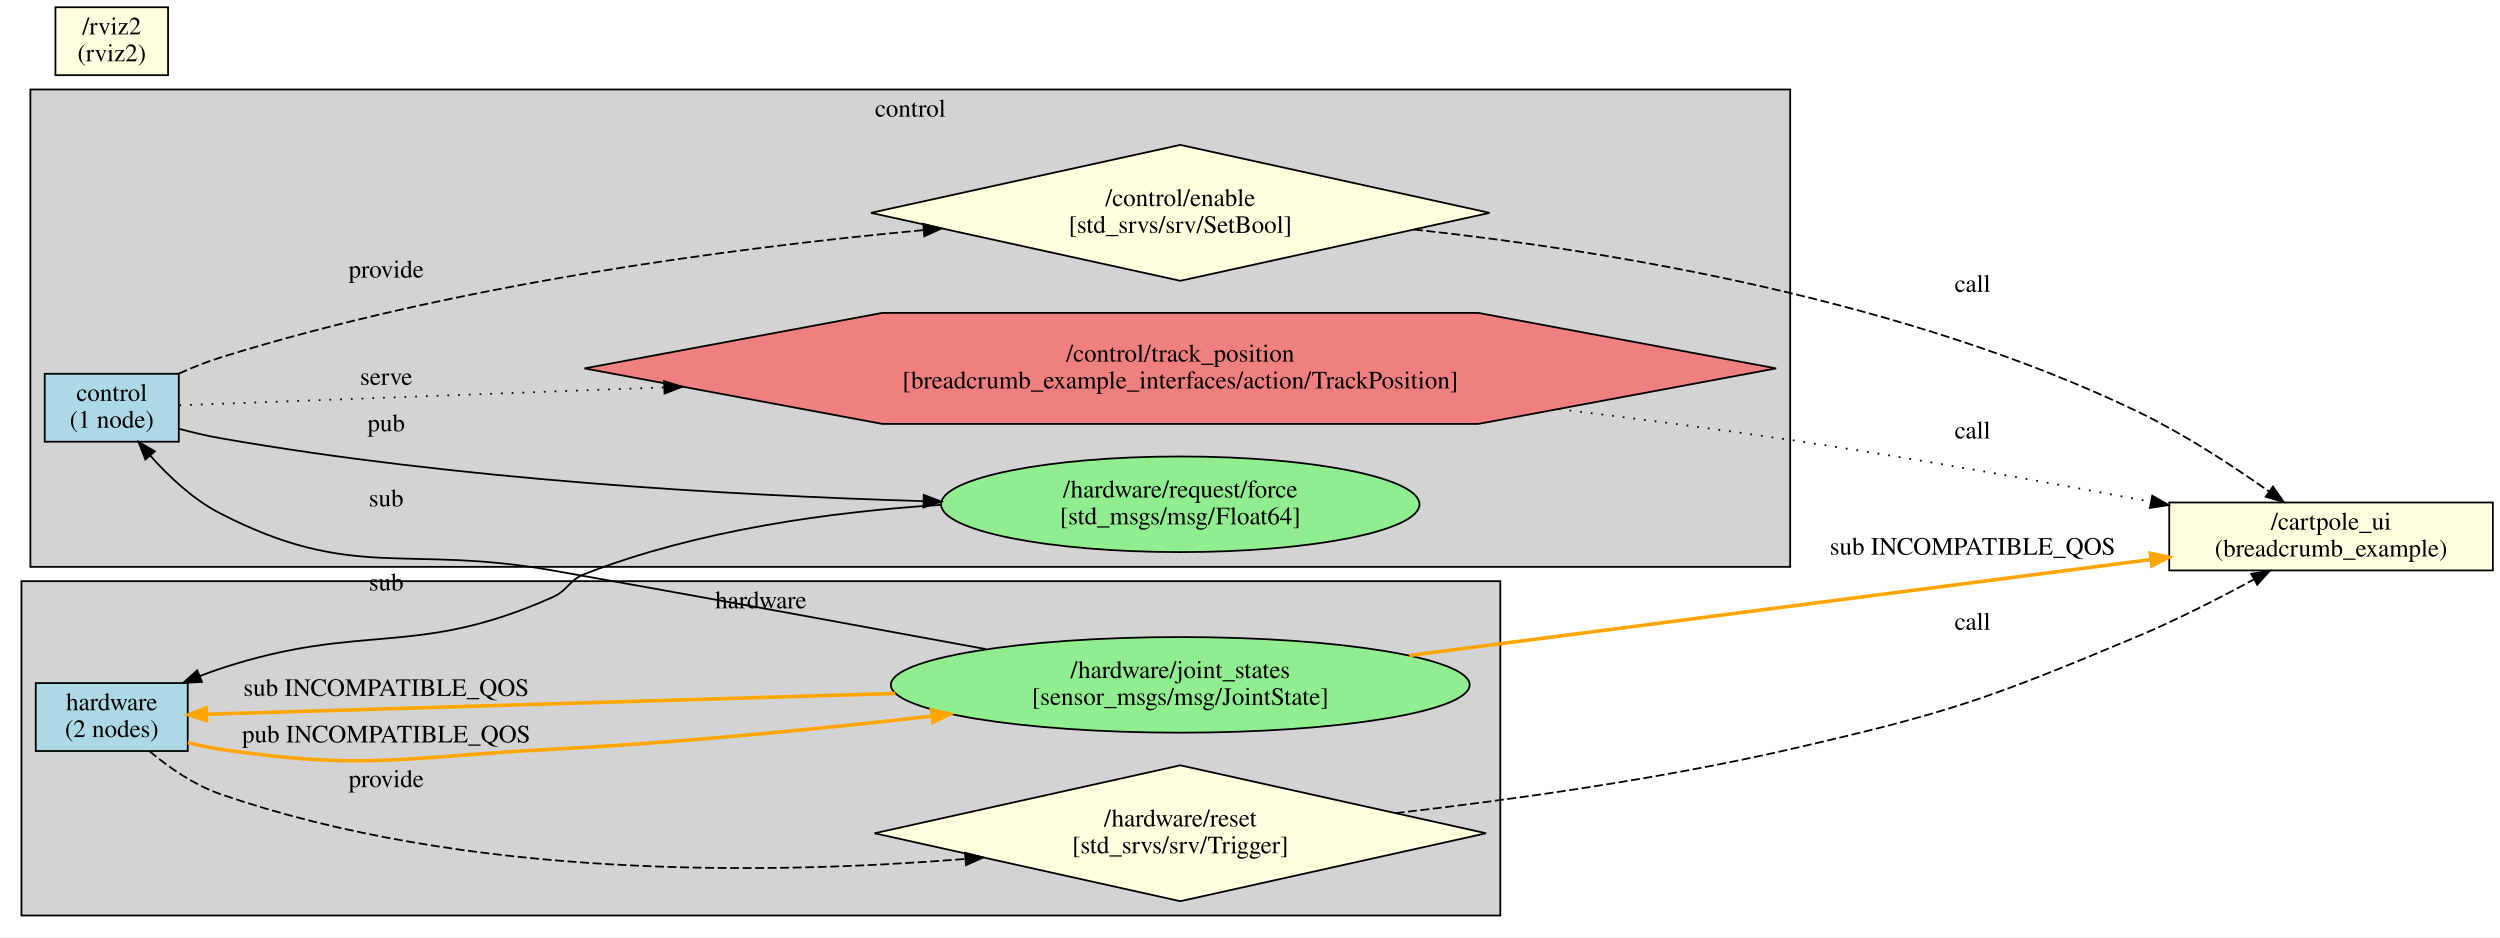
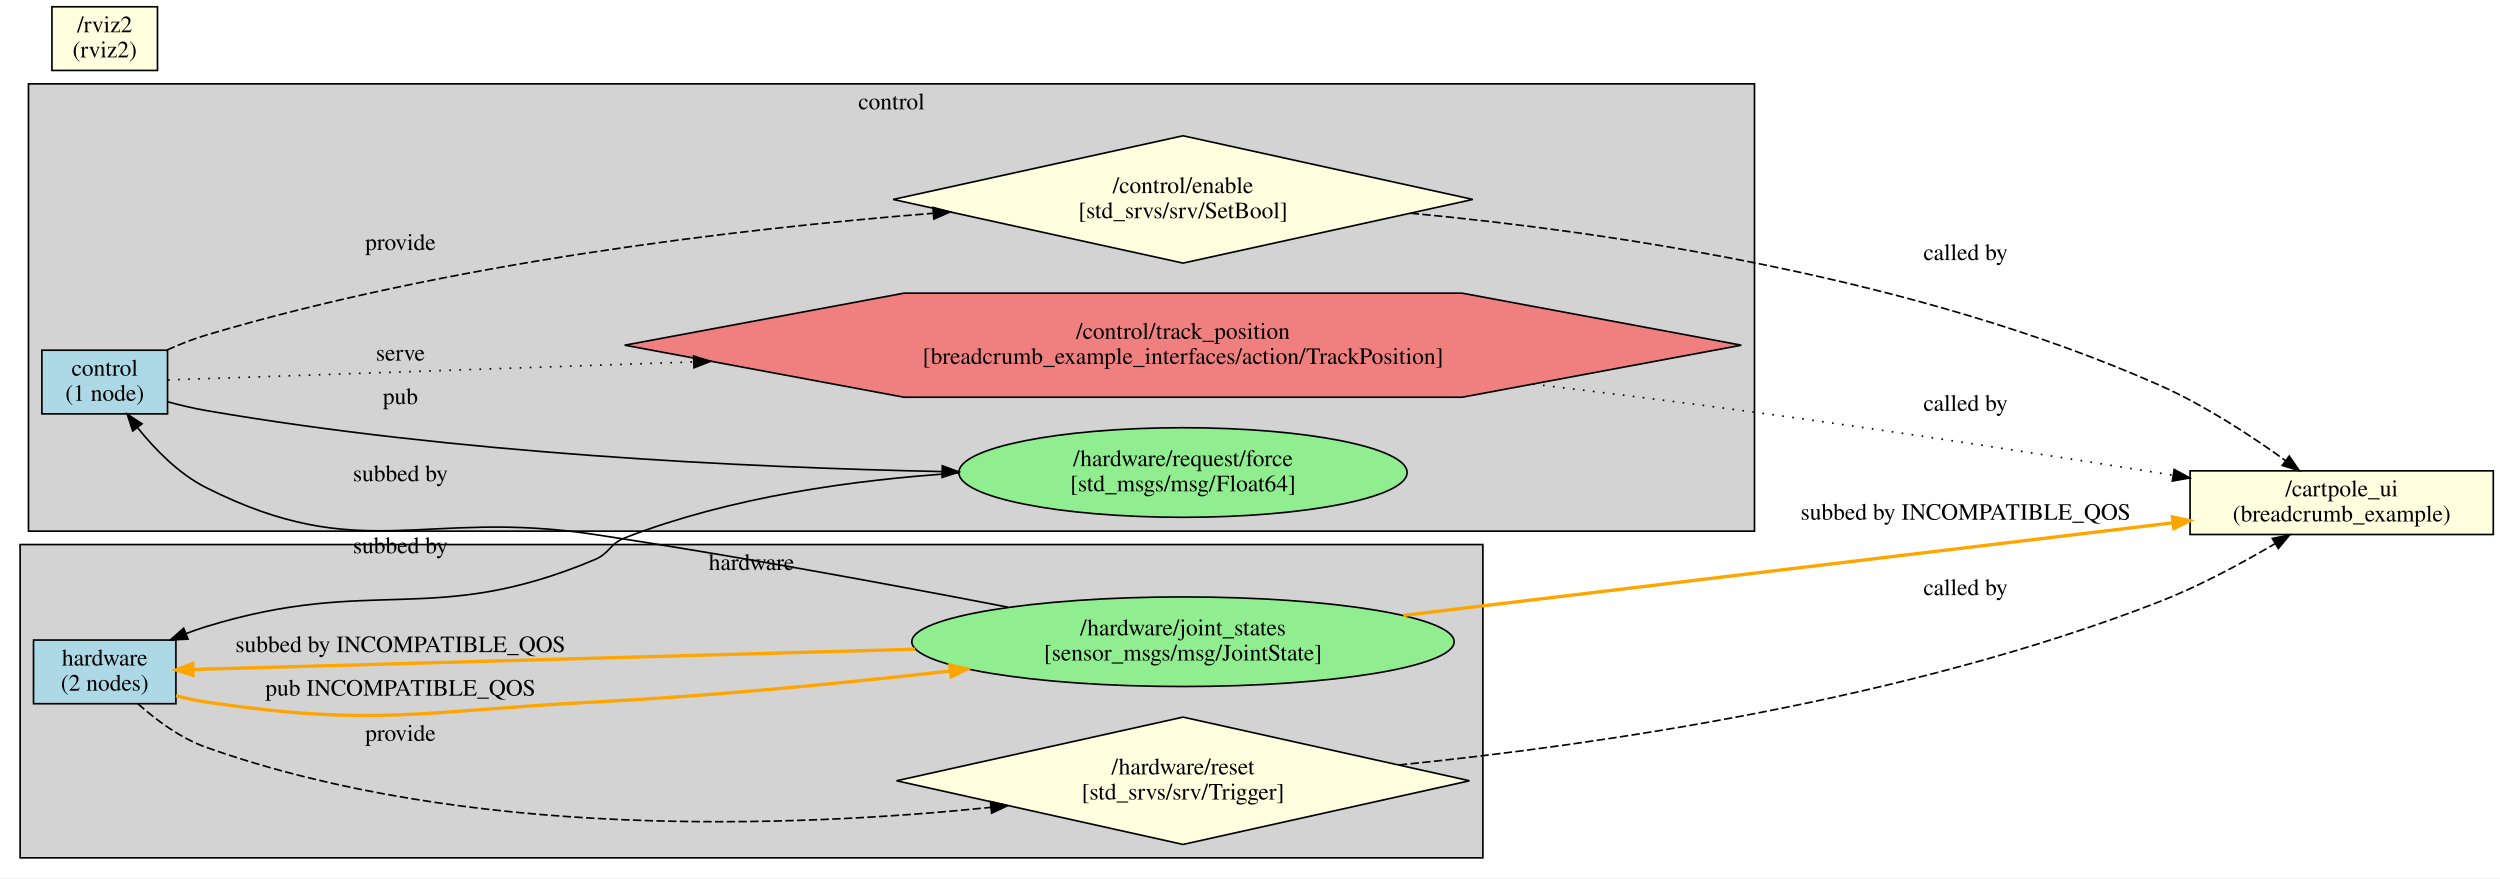
- <svg xmlns="http://www.w3.org/2000/svg" width="1398pt" height="524pt" viewBox="0.00 0.00 1398.26 524.00">
+ <svg xmlns="http://www.w3.org/2000/svg" width="1492pt" height="524pt" viewBox="0.00 0.00 1492.26 524.00">
  <g id="graph0" class="graph" transform="scale(1 1) rotate(0) translate(4 520)">
-     <polygon fill="white" stroke="transparent" points="-4,4 -4,-520 1394.26,-520 1394.26,4 -4,4" />
+     <polygon fill="white" stroke="transparent" points="-4,4 -4,-520 1488.26,-520 1488.26,4 -4,4" />
    <g id="clust1" class="cluster">
-       <polygon fill="lightgrey" stroke="black" points="13,-203 13,-470 997.26,-470 997.26,-203 13,-203" />
-       <text text-anchor="middle" x="505.13" y="-454.8" font-family="Times,serif" font-size="14.00">control</text>
+       <polygon fill="lightgrey" stroke="black" points="13,-203 13,-470 1043.26,-470 1043.26,-203 13,-203" />
+       <text text-anchor="middle" x="528.13" y="-454.8" font-family="Times,serif" font-size="14.00">control</text>
    </g>
    <g id="clust2" class="cluster">
-       <polygon fill="lightgrey" stroke="black" points="8,-8 8,-195 835.13,-195 835.13,-8 8,-8" />
-       <text text-anchor="middle" x="421.57" y="-179.8" font-family="Times,serif" font-size="14.00">hardware</text>
+       <polygon fill="lightgrey" stroke="black" points="8,-8 8,-195 881.13,-195 881.13,-8 8,-8" />
+       <text text-anchor="middle" x="444.57" y="-179.8" font-family="Times,serif" font-size="14.00">hardware</text>
    </g>
    <g id="node1" class="node">
      <polygon fill="lightblue" stroke="black" points="96,-311 21,-311 21,-273 96,-273 96,-311" />
      <text text-anchor="middle" x="58.5" y="-295.8" font-family="Times,serif" font-size="14.00">control</text>
      <text text-anchor="middle" x="58.5" y="-280.8" font-family="Times,serif" font-size="14.00">(1 node)</text>
    </g>
    <g id="node2" class="node">
-       <ellipse fill="lightgreen" stroke="black" cx="656.13" cy="-238" rx="133.79" ry="26.74" />
-       <text text-anchor="middle" x="656.13" y="-241.8" font-family="Times,serif" font-size="14.00">/hardware/request/force</text>
-       <text text-anchor="middle" x="656.13" y="-226.8" font-family="Times,serif" font-size="14.00">[std_msgs/msg/Float64]</text>
+       <ellipse fill="lightgreen" stroke="black" cx="702.13" cy="-238" rx="133.79" ry="26.74" />
+       <text text-anchor="middle" x="702.13" y="-241.8" font-family="Times,serif" font-size="14.00">/hardware/request/force</text>
+       <text text-anchor="middle" x="702.13" y="-226.8" font-family="Times,serif" font-size="14.00">[std_msgs/msg/Float64]</text>
    </g>
    <g id="edge5" class="edge">
-       <path fill="none" stroke="black" d="M96.04,-280.26C103.56,-278.21 111.49,-276.32 119,-275 251.11,-251.83 403.92,-243.02 512.51,-239.74" />
-       <polygon fill="black" stroke="black" points="512.66,-243.24 522.55,-239.45 512.46,-236.24 512.66,-243.24" />
-       <text text-anchor="middle" x="212" y="-278.8" font-family="Times,serif" font-size="14.00">pub</text>
+       <path fill="none" stroke="black" d="M96.03,-280.23C103.56,-278.18 111.48,-276.3 119,-275 267.36,-249.4 439.73,-241.05 558.19,-238.56" />
+       <polygon fill="black" stroke="black" points="558.48,-242.05 568.4,-238.35 558.34,-235.05 558.48,-242.05" />
+       <text text-anchor="middle" x="235" y="-278.8" font-family="Times,serif" font-size="14.00">pub</text>
    </g>
    <g id="node3" class="node">
-       <polygon fill="lightyellow" stroke="black" points="656.13,-439 483.13,-401 656.13,-363 829.13,-401 656.13,-439" />
-       <text text-anchor="middle" x="656.13" y="-404.8" font-family="Times,serif" font-size="14.00">/control/enable</text>
-       <text text-anchor="middle" x="656.13" y="-389.8" font-family="Times,serif" font-size="14.00">[std_srvs/srv/SetBool]</text>
+       <polygon fill="lightyellow" stroke="black" points="702.13,-439 529.13,-401 702.13,-363 875.13,-401 702.13,-439" />
+       <text text-anchor="middle" x="702.13" y="-404.8" font-family="Times,serif" font-size="14.00">/control/enable</text>
+       <text text-anchor="middle" x="702.13" y="-389.8" font-family="Times,serif" font-size="14.00">[std_srvs/srv/SetBool]</text>
    </g>
    <g id="edge7" class="edge">
-       <path fill="none" stroke="black" stroke-dasharray="5,2" d="M96.01,-311.09C103.47,-314.45 111.37,-317.62 119,-320 248.84,-360.52 402.9,-381.1 512.48,-391.35" />
-       <polygon fill="black" stroke="black" points="512.34,-394.85 522.61,-392.28 512.98,-387.88 512.34,-394.85" />
-       <text text-anchor="middle" x="212" y="-364.8" font-family="Times,serif" font-size="14.00">provide</text>
+       <path fill="none" stroke="black" stroke-dasharray="5,2" d="M95.64,-311.11C103.19,-314.51 111.23,-317.69 119,-320 262.86,-362.78 433.58,-383.14 552.8,-392.72" />
+       <polygon fill="black" stroke="black" points="552.85,-396.24 563.1,-393.53 553.4,-389.26 552.85,-396.24" />
+       <text text-anchor="middle" x="235" y="-370.8" font-family="Times,serif" font-size="14.00">provide</text>
    </g>
    <g id="node4" class="node">
-       <polygon fill="lightcoral" stroke="black" points="989.39,-314 822.76,-345.05 489.5,-345.05 322.87,-314 489.5,-282.95 822.76,-282.95 989.39,-314" />
-       <text text-anchor="middle" x="656.13" y="-317.8" font-family="Times,serif" font-size="14.00">/control/track_position</text>
-       <text text-anchor="middle" x="656.13" y="-302.8" font-family="Times,serif" font-size="14.00">[breadcrumb_example_interfaces/action/TrackPosition]</text>
+       <polygon fill="lightcoral" stroke="black" points="1035.39,-314 868.76,-345.05 535.5,-345.05 368.87,-314 535.5,-282.95 868.76,-282.95 1035.39,-314" />
+       <text text-anchor="middle" x="702.13" y="-317.8" font-family="Times,serif" font-size="14.00">/control/track_position</text>
+       <text text-anchor="middle" x="702.13" y="-302.8" font-family="Times,serif" font-size="14.00">[breadcrumb_example_interfaces/action/TrackPosition]</text>
    </g>
    <g id="edge11" class="edge">
-       <path fill="none" stroke="black" stroke-dasharray="1,5" d="M96.31,-293.36C151.4,-295.39 260.33,-299.42 367.5,-303.38" />
-       <polygon fill="black" stroke="black" points="367.41,-306.88 377.53,-303.75 367.67,-299.88 367.41,-306.88" />
-       <text text-anchor="middle" x="212" y="-304.8" font-family="Times,serif" font-size="14.00">serve</text>
+       <path fill="none" stroke="black" stroke-dasharray="1,5" d="M96.3,-293.26C157.81,-295.37 286.93,-299.8 410.13,-304.02" />
+       <polygon fill="black" stroke="black" points="410.01,-307.52 420.13,-304.37 410.25,-300.52 410.01,-307.52" />
+       <text text-anchor="middle" x="235" y="-304.8" font-family="Times,serif" font-size="14.00">serve</text>
    </g>
    <g id="node5" class="node">
      <polygon fill="lightblue" stroke="black" points="101,-138 16,-138 16,-100 101,-100 101,-138" />
      <text text-anchor="middle" x="58.5" y="-122.8" font-family="Times,serif" font-size="14.00">hardware</text>
      <text text-anchor="middle" x="58.5" y="-107.8" font-family="Times,serif" font-size="14.00">(2 nodes)</text>
    </g>
    <g id="edge6" class="edge">
-       <path fill="none" stroke="black" d="M522.49,-237.71C460.16,-233.77 385.9,-223.48 323,-199 313.8,-195.42 314.02,-190.01 305,-186 227.75,-151.62 199.29,-172.51 119,-146 115.29,-144.77 111.5,-143.39 107.72,-141.91" />
-       <polygon fill="black" stroke="black" points="108.97,-138.64 98.39,-138.08 106.31,-145.12 108.97,-138.64" />
-       <text text-anchor="middle" x="212" y="-189.8" font-family="Times,serif" font-size="14.00">sub</text>
+       <path fill="none" stroke="black" d="M568.49,-237.71C506.16,-233.77 431.9,-223.48 369,-199 359.8,-195.42 360.1,-189.83 351,-186 254.55,-145.44 219.01,-176.76 119,-146 115.04,-144.78 110.99,-143.36 106.97,-141.82" />
+       <polygon fill="black" stroke="black" points="108.25,-138.56 97.67,-138.04 105.62,-145.05 108.25,-138.56" />
+       <text text-anchor="middle" x="235" y="-189.8" font-family="Times,serif" font-size="14.00">subbed by</text>
    </g>
    <g id="node8" class="node">
-       <polygon fill="lightyellow" stroke="black" points="1390.26,-239 1209.26,-239 1209.26,-201 1390.26,-201 1390.26,-239" />
-       <text text-anchor="middle" x="1299.76" y="-223.8" font-family="Times,serif" font-size="14.00">/cartpole_ui</text>
-       <text text-anchor="middle" x="1299.76" y="-208.8" font-family="Times,serif" font-size="14.00">(breadcrumb_example)</text>
+       <polygon fill="lightyellow" stroke="black" points="1484.26,-239 1303.26,-239 1303.26,-201 1484.26,-201 1484.26,-239" />
+       <text text-anchor="middle" x="1393.76" y="-223.8" font-family="Times,serif" font-size="14.00">/cartpole_ui</text>
+       <text text-anchor="middle" x="1393.76" y="-208.8" font-family="Times,serif" font-size="14.00">(breadcrumb_example)</text>
    </g>
    <g id="edge8" class="edge">
-       <path fill="none" stroke="black" stroke-dasharray="5,2" d="M786.82,-391.68C898.61,-379.61 1061.93,-352.14 1191.26,-290 1217.26,-277.51 1244.46,-259.74 1265,-245.23" />
-       <polygon fill="black" stroke="black" points="1267.28,-247.91 1273.37,-239.24 1263.2,-242.22 1267.28,-247.91" />
-       <text text-anchor="middle" x="1099.26" y="-356.8" font-family="Times,serif" font-size="14.00">call</text>
+       <path fill="none" stroke="black" stroke-dasharray="5,2" d="M838.06,-392.77C959.5,-381.36 1140.57,-354.25 1285.26,-290 1312.1,-278.08 1339.8,-259.88 1360.36,-245.02" />
+       <polygon fill="black" stroke="black" points="1362.45,-247.83 1368.44,-239.09 1358.3,-242.19 1362.45,-247.83" />
+       <text text-anchor="middle" x="1169.26" y="-364.8" font-family="Times,serif" font-size="14.00">called by</text>
    </g>
    <g id="edge12" class="edge">
-       <path fill="none" stroke="black" stroke-dasharray="1,5" d="M867.86,-291.22C910.74,-286.02 955.5,-280.19 997.26,-274 1064.76,-264 1140.35,-250.45 1198.96,-239.43" />
-       <polygon fill="black" stroke="black" points="1199.77,-242.84 1208.95,-237.55 1198.48,-235.96 1199.77,-242.84" />
-       <text text-anchor="middle" x="1099.26" y="-274.8" font-family="Times,serif" font-size="14.00">call</text>
+       <path fill="none" stroke="black" stroke-dasharray="1,5" d="M911.04,-290.76C954.75,-285.54 1000.55,-279.81 1043.26,-274 1127.63,-262.53 1223.15,-247.64 1292.99,-236.4" />
+       <polygon fill="black" stroke="black" points="1293.79,-239.82 1303.1,-234.77 1292.67,-232.9 1293.79,-239.82" />
+       <text text-anchor="middle" x="1169.26" y="-274.8" font-family="Times,serif" font-size="14.00">called by</text>
    </g>
    <g id="node6" class="node">
-       <ellipse fill="lightgreen" stroke="black" cx="656.13" cy="-137" rx="161.85" ry="26.74" />
-       <text text-anchor="middle" x="656.13" y="-140.8" font-family="Times,serif" font-size="14.00">/hardware/joint_states</text>
-       <text text-anchor="middle" x="656.13" y="-125.8" font-family="Times,serif" font-size="14.00">[sensor_msgs/msg/JointState]</text>
+       <ellipse fill="lightgreen" stroke="black" cx="702.13" cy="-137" rx="161.85" ry="26.74" />
+       <text text-anchor="middle" x="702.13" y="-140.8" font-family="Times,serif" font-size="14.00">/hardware/joint_states</text>
+       <text text-anchor="middle" x="702.13" y="-125.8" font-family="Times,serif" font-size="14.00">[sensor_msgs/msg/JointState]</text>
    </g>
    <g id="edge1" class="edge">
-       <path fill="none" stroke="orange" stroke-width="2" d="M101.08,-104.74C107.03,-103.2 113.13,-101.87 119,-101 200.78,-88.9 222.44,-96.77 305,-101 375.09,-104.59 452.77,-112.21 517.11,-119.51" />
-       <polygon fill="orange" stroke="orange" stroke-width="2" points="516.99,-123.02 527.32,-120.68 517.79,-116.07 516.99,-123.02" />
-       <text text-anchor="middle" x="212" y="-104.8" font-family="Times,serif" font-size="14.00">pub INCOMPATIBLE_QOS</text>
+       <path fill="none" stroke="orange" stroke-width="2" d="M101.08,-104.74C107.03,-103.2 113.13,-101.87 119,-101 221,-85.91 248.02,-95.72 351,-101 421.09,-104.59 498.77,-112.21 563.11,-119.51" />
+       <polygon fill="orange" stroke="orange" stroke-width="2" points="562.99,-123.02 573.32,-120.68 563.79,-116.07 562.99,-123.02" />
+       <text text-anchor="middle" x="235" y="-104.8" font-family="Times,serif" font-size="14.00">pub INCOMPATIBLE_QOS</text>
    </g>
    <g id="node7" class="node">
-       <polygon fill="lightyellow" stroke="black" points="656.13,-92 485.13,-54 656.13,-16 827.13,-54 656.13,-92" />
-       <text text-anchor="middle" x="656.13" y="-57.8" font-family="Times,serif" font-size="14.00">/hardware/reset</text>
-       <text text-anchor="middle" x="656.13" y="-42.8" font-family="Times,serif" font-size="14.00">[std_srvs/srv/Trigger]</text>
+       <polygon fill="lightyellow" stroke="black" points="702.13,-92 531.13,-54 702.13,-16 873.13,-54 702.13,-92" />
+       <text text-anchor="middle" x="702.13" y="-57.8" font-family="Times,serif" font-size="14.00">/hardware/reset</text>
+       <text text-anchor="middle" x="702.13" y="-42.8" font-family="Times,serif" font-size="14.00">[std_srvs/srv/Trigger]</text>
    </g>
    <g id="edge9" class="edge">
-       <path fill="none" stroke="black" stroke-dasharray="5,2" d="M79.53,-99.95C90.34,-90.93 104.43,-81.05 119,-76 256.01,-28.55 424.59,-30.67 535.71,-39.62" />
-       <polygon fill="black" stroke="black" points="535.69,-43.13 545.95,-40.47 536.28,-36.15 535.69,-43.13" />
-       <text text-anchor="middle" x="212" y="-79.8" font-family="Times,serif" font-size="14.00">provide</text>
+       <path fill="none" stroke="black" stroke-dasharray="5,2" d="M78.31,-99.96C89.2,-90.27 103.74,-79.41 119,-74 274.15,-18.95 467.39,-25.83 587.53,-38.13" />
+       <polygon fill="black" stroke="black" points="587.17,-41.62 597.49,-39.18 587.91,-34.65 587.17,-41.62" />
+       <text text-anchor="middle" x="235" y="-77.8" font-family="Times,serif" font-size="14.00">provide</text>
    </g>
    <g id="edge3" class="edge">
-       <path fill="none" stroke="black" d="M547.53,-156.97C478.3,-169.74 386.38,-186.56 305,-201 222.41,-215.65 193.57,-194.58 119,-233 104.08,-240.69 90.52,-253.43 80.13,-265.11" />
-       <polygon fill="black" stroke="black" points="77.28,-263.06 73.46,-272.95 82.61,-267.6 77.28,-263.06" />
-       <text text-anchor="middle" x="212" y="-236.8" font-family="Times,serif" font-size="14.00">sub</text>
+       <path fill="none" stroke="black" d="M597.61,-157.63C528.06,-171.07 434.24,-188.38 351,-201 248.31,-216.57 211.74,-182.24 119,-229 102.8,-237.17 88.66,-251.62 78.23,-264.62" />
+       <polygon fill="black" stroke="black" points="75.22,-262.8 71.93,-272.88 80.78,-267.05 75.22,-262.8" />
+       <text text-anchor="middle" x="235" y="-232.8" font-family="Times,serif" font-size="14.00">subbed by</text>
    </g>
    <g id="edge4" class="edge">
-       <path fill="none" stroke="orange" stroke-width="2" d="M496.71,-132.21C368.82,-128.35 196.65,-123.14 111.57,-120.57" />
-       <polygon fill="orange" stroke="orange" stroke-width="2" points="111.48,-117.07 101.38,-120.27 111.27,-124.07 111.48,-117.07" />
-       <text text-anchor="middle" x="212" y="-130.8" font-family="Times,serif" font-size="14.00">sub INCOMPATIBLE_QOS</text>
+       <path fill="none" stroke="orange" stroke-width="2" d="M542.2,-132.54C401.3,-128.59 203.94,-123.05 111.34,-120.45" />
+       <polygon fill="orange" stroke="orange" stroke-width="2" points="111.2,-116.95 101.1,-120.17 111,-123.95 111.2,-116.95" />
+       <text text-anchor="middle" x="235" y="-130.8" font-family="Times,serif" font-size="14.00">subbed by INCOMPATIBLE_QOS</text>
    </g>
    <g id="edge2" class="edge">
-       <path fill="none" stroke="orange" stroke-width="2" d="M784.28,-153.45C906.1,-169.21 1087.45,-192.67 1199.13,-207.11" />
-       <polygon fill="orange" stroke="orange" stroke-width="2" points="1198.68,-210.58 1209.05,-208.39 1199.58,-203.64 1198.68,-210.58" />
-       <text text-anchor="middle" x="1099.26" y="-209.8" font-family="Times,serif" font-size="14.00">sub INCOMPATIBLE_QOS</text>
+       <path fill="none" stroke="orange" stroke-width="2" d="M833.66,-152.71C967.25,-168.79 1171.96,-193.43 1293.09,-208" />
+       <polygon fill="orange" stroke="orange" stroke-width="2" points="1292.75,-211.49 1303.1,-209.21 1293.59,-204.54 1292.75,-211.49" />
+       <text text-anchor="middle" x="1169.26" y="-209.8" font-family="Times,serif" font-size="14.00">subbed by INCOMPATIBLE_QOS</text>
    </g>
    <g id="edge10" class="edge">
-       <path fill="none" stroke="black" stroke-dasharray="5,2" d="M776.52,-65.27C842.17,-72.78 924.78,-84.36 997.26,-101 1085.62,-121.28 1107.66,-128.94 1191.26,-164 1213.37,-173.27 1237.1,-185.39 1256.62,-195.98" />
-       <polygon fill="black" stroke="black" points="1255.11,-199.14 1265.56,-200.87 1258.47,-193 1255.11,-199.14" />
-       <text text-anchor="middle" x="1099.26" y="-167.8" font-family="Times,serif" font-size="14.00">call</text>
+       <path fill="none" stroke="black" stroke-dasharray="5,2" d="M831,-63.43C951.56,-75.56 1135.59,-102.52 1285.26,-161 1308.99,-170.27 1334.03,-183.77 1353.96,-195.51" />
+       <polygon fill="black" stroke="black" points="1352.36,-198.63 1362.74,-200.77 1355.95,-192.63 1352.36,-198.63" />
+       <text text-anchor="middle" x="1169.26" y="-164.8" font-family="Times,serif" font-size="14.00">called by</text>
    </g>
    <g id="node9" class="node">
      <polygon fill="lightyellow" stroke="black" points="90,-516 27,-516 27,-478 90,-478 90,-516" />
      <text text-anchor="middle" x="58.5" y="-500.8" font-family="Times,serif" font-size="14.00">/rviz2</text>
      <text text-anchor="middle" x="58.5" y="-485.8" font-family="Times,serif" font-size="14.00">(rviz2)</text>
    </g>
  </g>
</svg>
